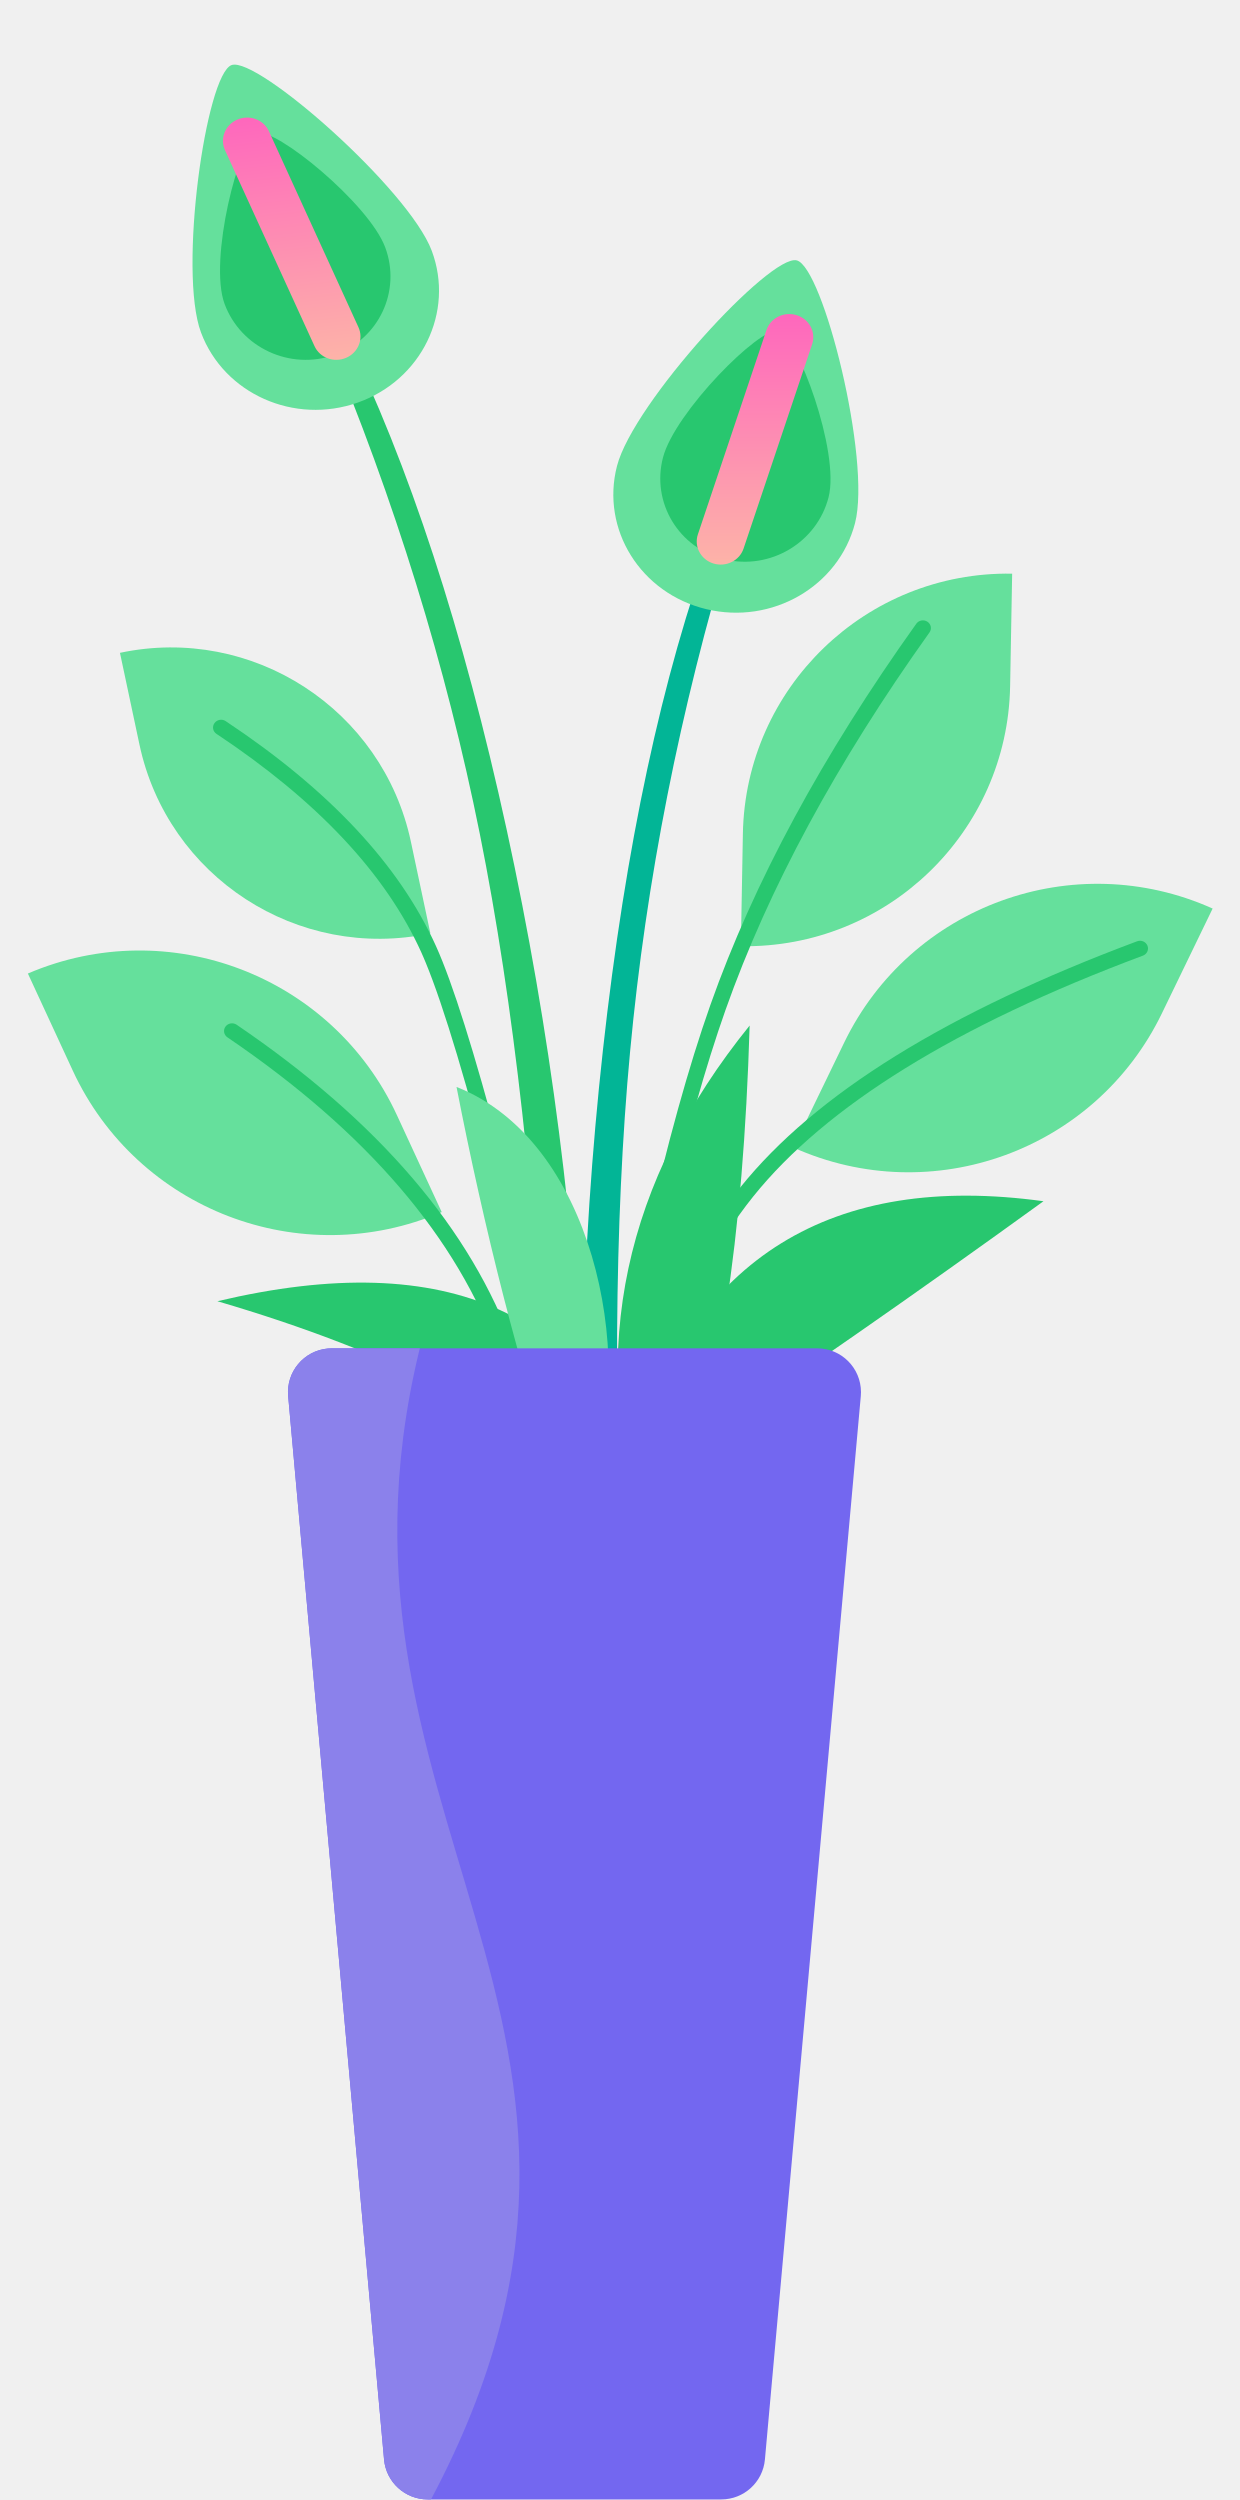
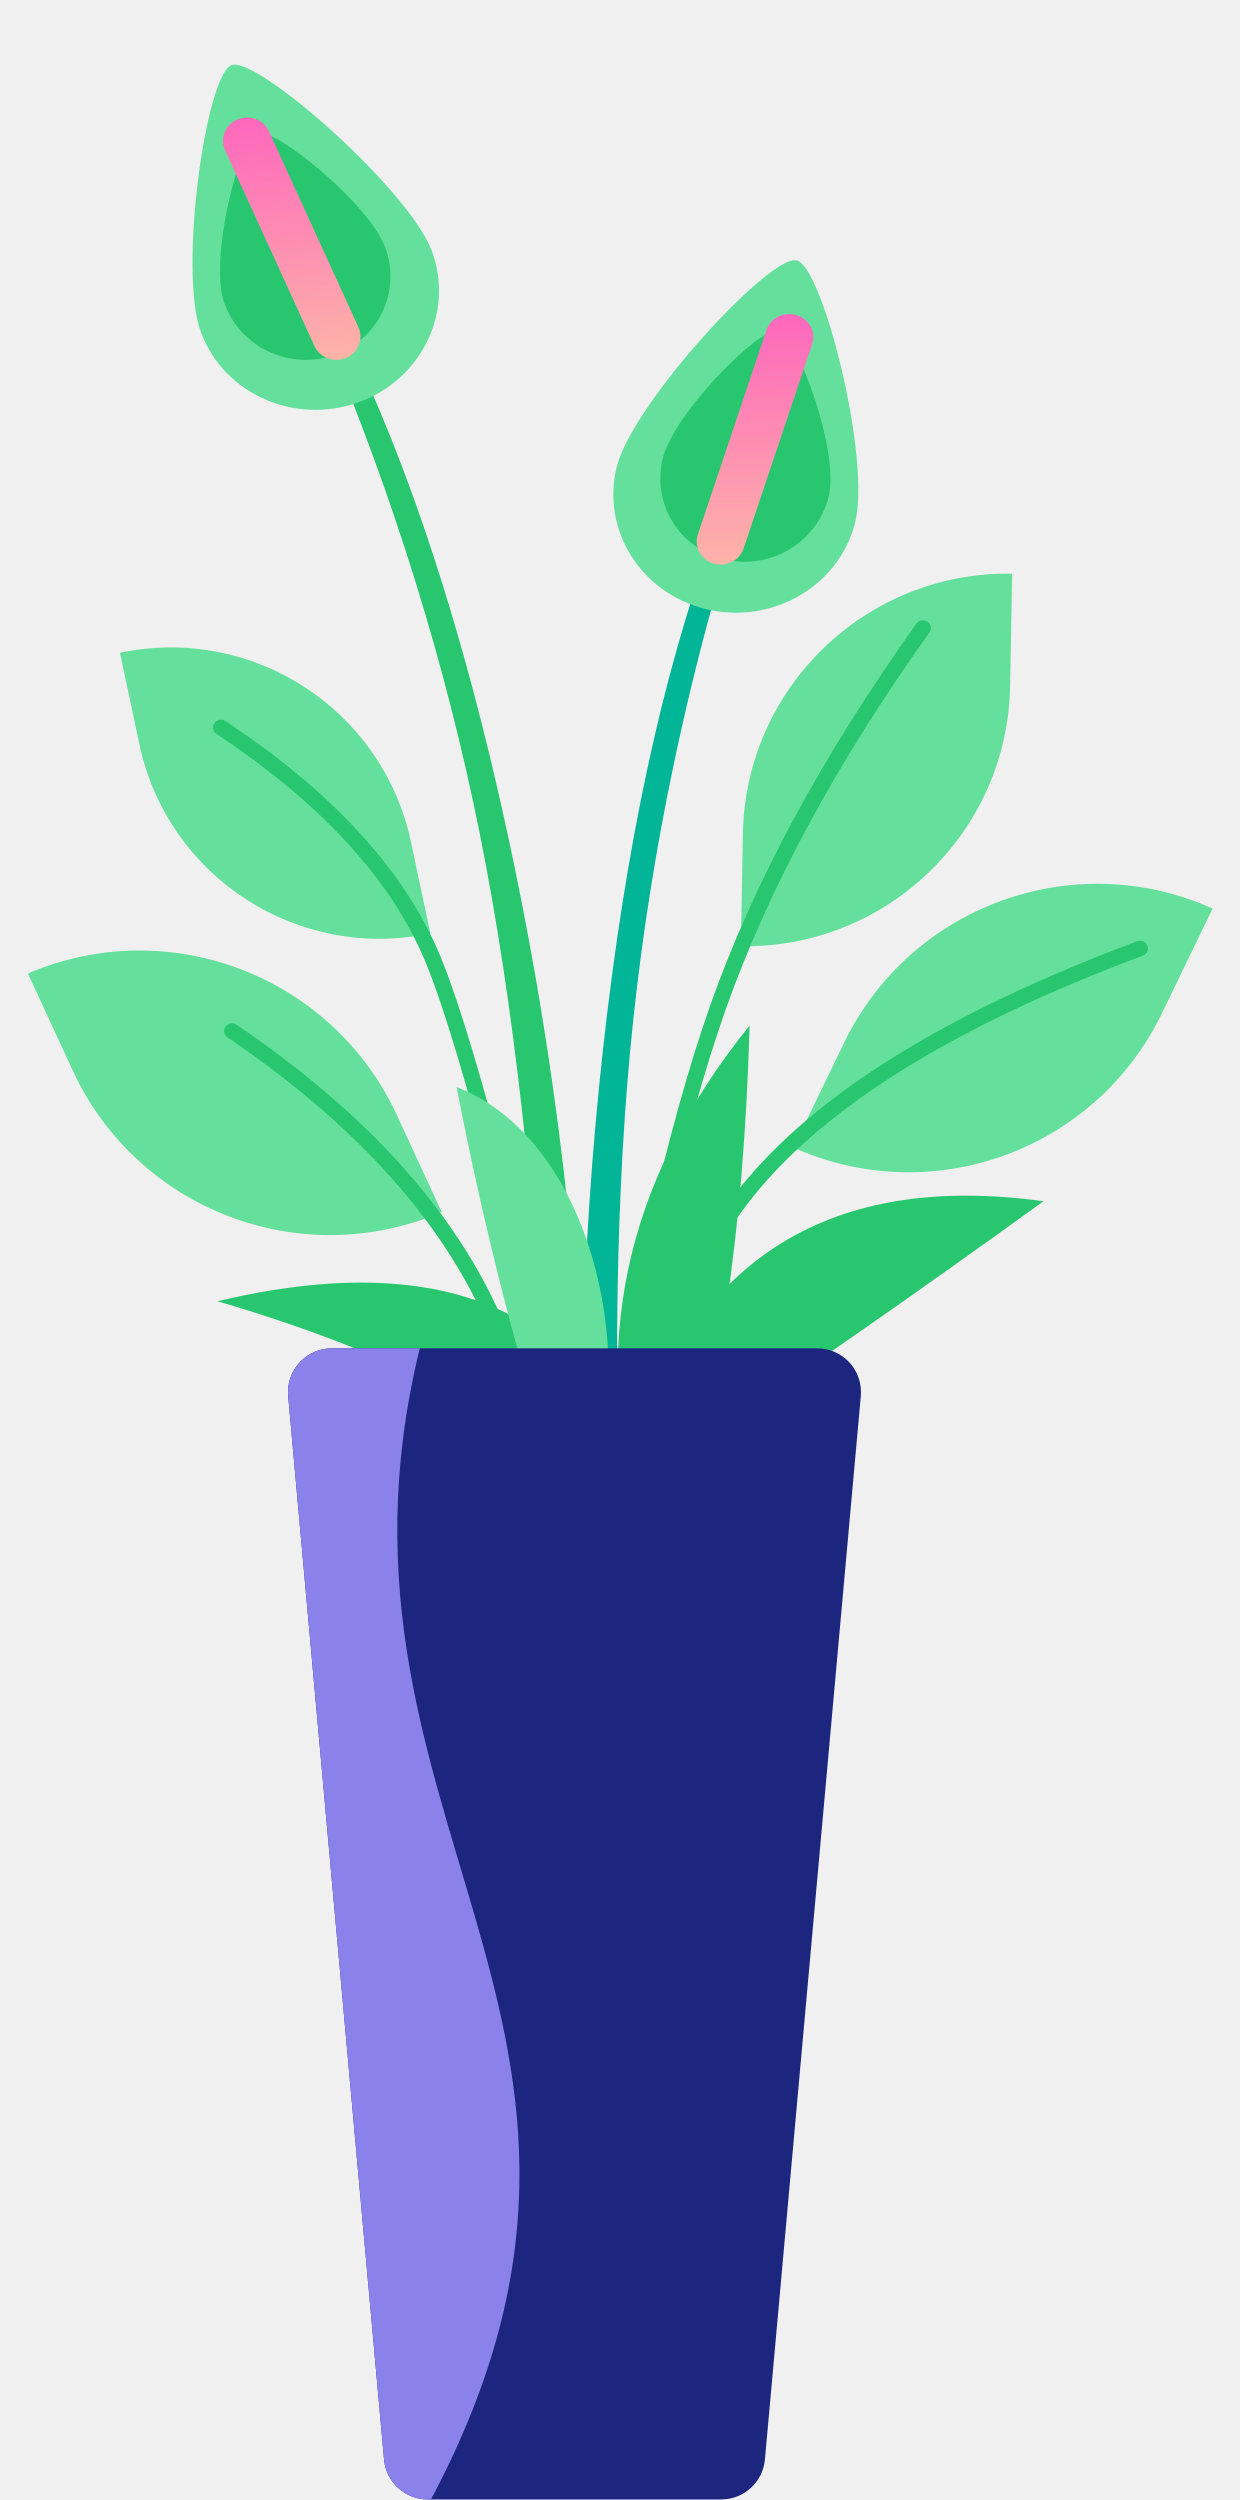
<svg xmlns="http://www.w3.org/2000/svg" xmlns:xlink="http://www.w3.org/1999/xlink" width="57px" height="115px" viewBox="0 0 57 115" version="1.1">
  <defs>
    <linearGradient x1="68.669%" y1="-6.664%" x2="68.669%" y2="100%" id="linearGradient-1">
      <stop stop-color="#FE62BE" offset="0%" />
      <stop stop-color="#FDB3A8" offset="100%" />
    </linearGradient>
    <path d="M2.263,0.023 L24.589,0.023 C25.703,0.023 26.605,0.925 26.605,2.039 C26.605,2.099 26.603,2.159 26.597,2.22 L22.186,51.139 C22.092,52.178 21.221,52.974 20.178,52.974 L6.674,52.974 C5.631,52.974 4.76,52.178 4.666,51.139 L0.255,2.22 C0.155,1.111 0.973,0.131 2.082,0.031 C2.142,0.025 2.202,0.023 2.263,0.023 Z" id="path-2" />
  </defs>
  <g id="📝-Pages-New" stroke="none" stroke-width="1" fill="none" fill-rule="evenodd">
    <g id="Pricing" transform="translate(-1146, -398)">
      <g id="Pricing-Card" transform="translate(383, 375)">
        <g id="Enterprise" transform="translate(640, 0)">
          <g id="Pot5" transform="translate(123.5, 23)">
            <g id="Group-39" transform="translate(0.5, 0)">
              <path d="M3.337,41.385 C10.396,41.482 16.095,47.179 16.195,54.238 L16.264,59.153 L16.264,59.153 C9.206,59.056 3.507,53.358 3.407,46.3 L3.337,41.385 L3.337,41.385 Z" id="Rectangle" fill="#65E09C" transform="translate(9.800708, 50.26875) rotate(-24) translate(-9.800708, -50.26875) " />
              <path d="M9.461,47.717 C15.872,52.073 20.03,56.928 21.945,62.279 C23.87,67.657 24.659,76.672 24.301,89.307 C24.295,89.502 24.456,89.665 24.659,89.671 C24.862,89.676 25.031,89.522 25.037,89.326 C25.397,76.613 24.602,67.526 22.641,62.048 C20.671,56.544 16.415,51.574 9.886,47.138 C9.719,47.025 9.49,47.063 9.373,47.223 C9.256,47.383 9.295,47.604 9.461,47.717 Z" id="Path" fill="#28C76F" />
              <path d="M38.721,38.233 C45.722,38.333 51.374,43.983 51.476,50.984 L51.554,56.347 L51.554,56.347 C44.553,56.247 38.902,50.597 38.799,43.596 L38.721,38.233 L38.721,38.233 Z" id="Rectangle" fill="#65E09C" transform="translate(45.13775, 47.29002) scale(-1, 1) rotate(-25) translate(-45.13775, -47.29002) " />
              <g id="Group-88" transform="translate(16.19385, 53.14905) rotate(-12) translate(-16.19385, -53.14905) translate(9.193848, 27.64905)">
                <path d="M0.386,0.459 C6.618,0.459 11.67,5.511 11.67,11.743 L11.67,16.051 L11.67,16.051 C5.438,16.051 0.386,10.999 0.386,4.767 L0.386,0.459 L0.386,0.459 Z" id="Rectangle" fill="#65E09C" />
                <path d="M3.952,5.026 C7.865,9.022 10.239,12.957 11.082,16.827 L11.132,17.07 L11.181,17.325 C11.97,21.624 12.427,32.558 12.546,50.084 C12.547,50.28 12.713,50.438 12.916,50.436 C13.119,50.435 13.283,50.275 13.282,50.08 L13.265,47.917 L13.24,45.414 C13.069,29.871 12.591,20.306 11.802,16.681 C10.929,12.671 8.488,8.624 4.487,4.54 C4.348,4.397 4.115,4.391 3.967,4.525 C3.819,4.659 3.813,4.884 3.952,5.026 Z" id="Path" fill="#28C76F" />
              </g>
              <path d="M33.23,26.281 C39.952,26.285 45.401,31.734 45.406,38.457 L45.409,43.633 L45.409,43.633 C38.686,43.628 33.237,38.18 33.233,31.457 L33.23,26.281 L33.23,26.281 Z" id="Rectangle" fill="#65E09C" transform="translate(39.31934, 34.9567) scale(-1, 1) rotate(-1) translate(-39.31934, -34.9567) " />
              <path d="M41.151,28.69 C36.829,34.746 33.671,40.591 31.678,46.227 C29.689,51.852 27.706,60.54 25.723,72.296 C25.691,72.489 25.827,72.671 26.028,72.703 C26.228,72.734 26.417,72.603 26.45,72.41 L26.694,70.98 L26.861,70.017 C28.7,59.504 30.539,51.649 32.375,46.455 C34.345,40.885 37.472,35.096 41.757,29.091 C41.872,28.93 41.83,28.71 41.662,28.599 C41.495,28.488 41.266,28.529 41.151,28.69 Z" id="Path" fill="#28C76F" />
              <g id="Group-87" transform="translate(25.75695, 10.32375)">
                <path d="M6.032,14.4 C3.696,20.755 2.011,28.615 0.978,37.977 C-0.054,47.34 -0.27,56.702 0.333,66.064 L2.043,66.213 C1.431,55.286 1.493,45.894 2.228,38.039 C2.963,30.184 4.517,22.329 6.887,14.474 L6.032,14.4 Z" id="Path" fill="#02B596" />
                <path d="M7.738,17.956 C10.847,17.929 13.39,15.469 13.417,12.461 C13.444,9.454 9.135,1.371 7.887,1.382 C6.638,1.392 2.184,9.551 2.157,12.559 C2.13,15.567 4.629,17.983 7.738,17.956 Z" id="Oval" fill="#65E09C" transform="translate(7.786691, 9.66887) rotate(14) translate(-7.786691, -9.66887) " />
                <path d="M7.879,15.575 C10.042,15.556 11.811,13.799 11.83,11.651 C11.85,9.502 8.606,4.764 7.738,4.771 C6.869,4.779 4.017,9.57 3.997,11.719 C3.978,13.867 5.716,15.593 7.879,15.575 Z" id="Oval" fill="#28C76F" transform="translate(7.913833, 10.17305) rotate(14) translate(-7.913833, -10.17305) " />
                <path d="M7.447,14.911 L10.601,5.513 C10.788,4.954 10.47,4.355 9.89,4.175 C9.31,3.994 8.687,4.301 8.5,4.859 L5.346,14.257 C5.159,14.816 5.477,15.415 6.057,15.596 C6.637,15.776 7.26,15.47 7.447,14.911 Z" id="Path" fill="url(#linearGradient-1)" />
              </g>
              <g id="Group-87" transform="translate(14.86104, 34.46887) scale(-1, 1) rotate(6) translate(-14.86104, -34.46887) translate(6.861037, 0.968868)">
                <path d="M6.032,14.4 C3.696,20.755 2.011,28.615 0.978,37.977 C-0.054,47.34 -0.27,56.702 0.333,66.064 L2.043,66.213 C1.431,55.286 1.493,45.894 2.228,38.039 C2.963,30.184 4.517,22.329 6.887,14.474 L6.032,14.4 Z" id="Path" fill="#28C76F" />
                <path d="M7.738,17.956 C10.847,17.929 13.39,15.469 13.417,12.461 C13.444,9.454 9.135,1.371 7.887,1.382 C6.638,1.392 2.184,9.551 2.157,12.559 C2.13,15.567 4.629,17.983 7.738,17.956 Z" id="Oval" fill="#65E09C" transform="translate(7.786691, 9.66887) rotate(14) translate(-7.786691, -9.66887) " />
                <path d="M7.879,15.575 C10.042,15.556 11.811,13.799 11.83,11.651 C11.85,9.502 8.606,4.764 7.738,4.771 C6.869,4.779 4.017,9.57 3.997,11.719 C3.978,13.867 5.716,15.593 7.879,15.575 Z" id="Oval" fill="#28C76F" transform="translate(7.913833, 10.17305) rotate(14) translate(-7.913833, -10.17305) " />
                <path d="M7.447,14.911 L10.601,5.513 C10.788,4.954 10.47,4.355 9.89,4.175 C9.31,3.994 8.687,4.301 8.5,4.859 L5.346,14.257 C5.159,14.816 5.477,15.415 6.057,15.596 C6.637,15.776 7.26,15.47 7.447,14.911 Z" id="Path" fill="url(#linearGradient-1)" />
              </g>
              <path d="M51.307,43.299 C42.582,46.559 36.498,50.327 33.057,54.616 C29.618,58.905 27.345,65.556 26.224,74.572 C26.199,74.766 26.343,74.942 26.545,74.966 C26.747,74.989 26.93,74.85 26.954,74.656 C28.061,65.756 30.295,59.22 33.64,55.049 C36.985,50.879 42.962,47.177 51.573,43.96 C51.763,43.889 51.857,43.684 51.783,43.501 C51.71,43.319 51.497,43.228 51.307,43.299 Z" id="Path" fill="#28C76F" />
            </g>
            <path d="M29.5,69 C26.806,60.383 20.139,57.335 9.5,59.856 C17.466,62.193 23.479,65.241 27.542,69 L29.5,69 Z" id="Path-151" fill="#28C76F" />
            <path d="M47.5,67 C44.577,57.83 38.243,53.916 28.5,55.257 C34.418,59.539 40.043,63.453 45.375,67 L47.5,67 Z" id="Path-151" fill="#28C76F" transform="translate(38, 61) scale(-1, 1) translate(-38, -61) " />
            <path d="M24.862,68.608 C25.677,59.971 30.107,53.417 38.15,48.948 C34.189,57.968 30.338,64.427 26.595,68.326 L24.862,68.608 Z" id="Path-151" fill="#28C76F" transform="translate(31.50572, 58.77819) rotate(-22) translate(-31.50572, -58.77819) " />
            <path d="M25.149,68 C23.452,63.201 21.764,56.498 20.5,50 C26.751,52.46 28.758,62.263 26.751,68 L25.149,68 Z" id="Path-114" fill="#65E09C" />
            <g id="Group" transform="translate(12.5, 62)">
              <mask id="mask-3" fill="white">
                <use xlink:href="#path-2" />
              </mask>
-               <use id="Rectangle" fill="#7367F0" xlink:href="#path-2" />
+               <use id="Rectangle" fill="#1C267E" xlink:href="#path-2" />
              <path d="M-3.316,-0.938 L6.559,-0.938 C0.44,21.575 18.86,30.956 6.559,53.469 L-3.316,53.469 L-3.316,-0.938 Z" id="Rectangle" fill="#8B81EB" mask="url(#mask-3)" />
            </g>
          </g>
        </g>
      </g>
    </g>
  </g>
</svg>
